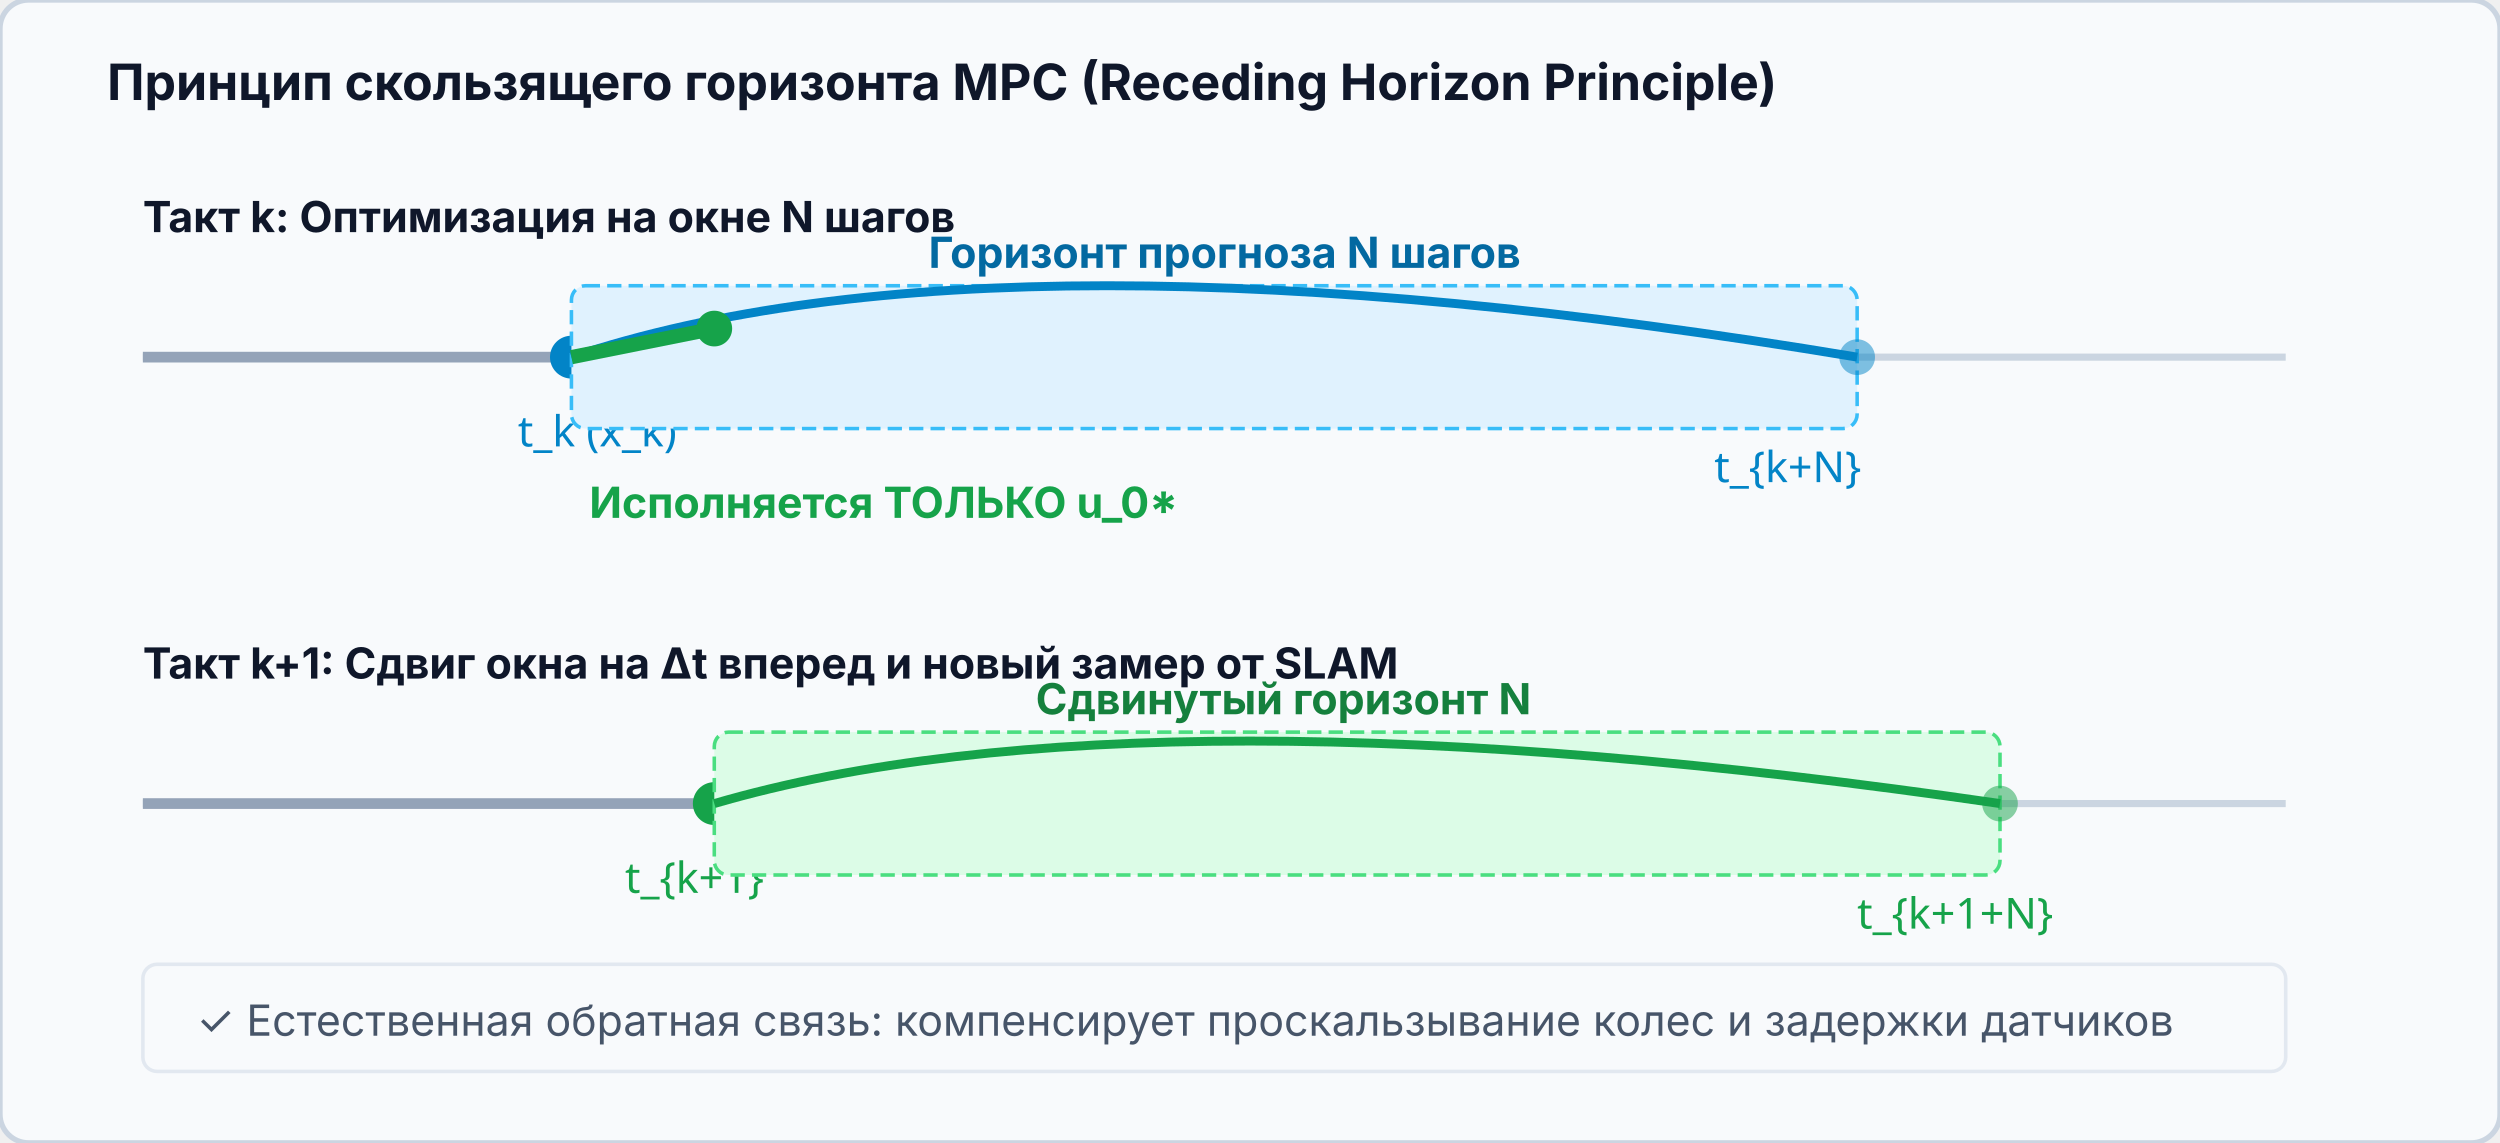
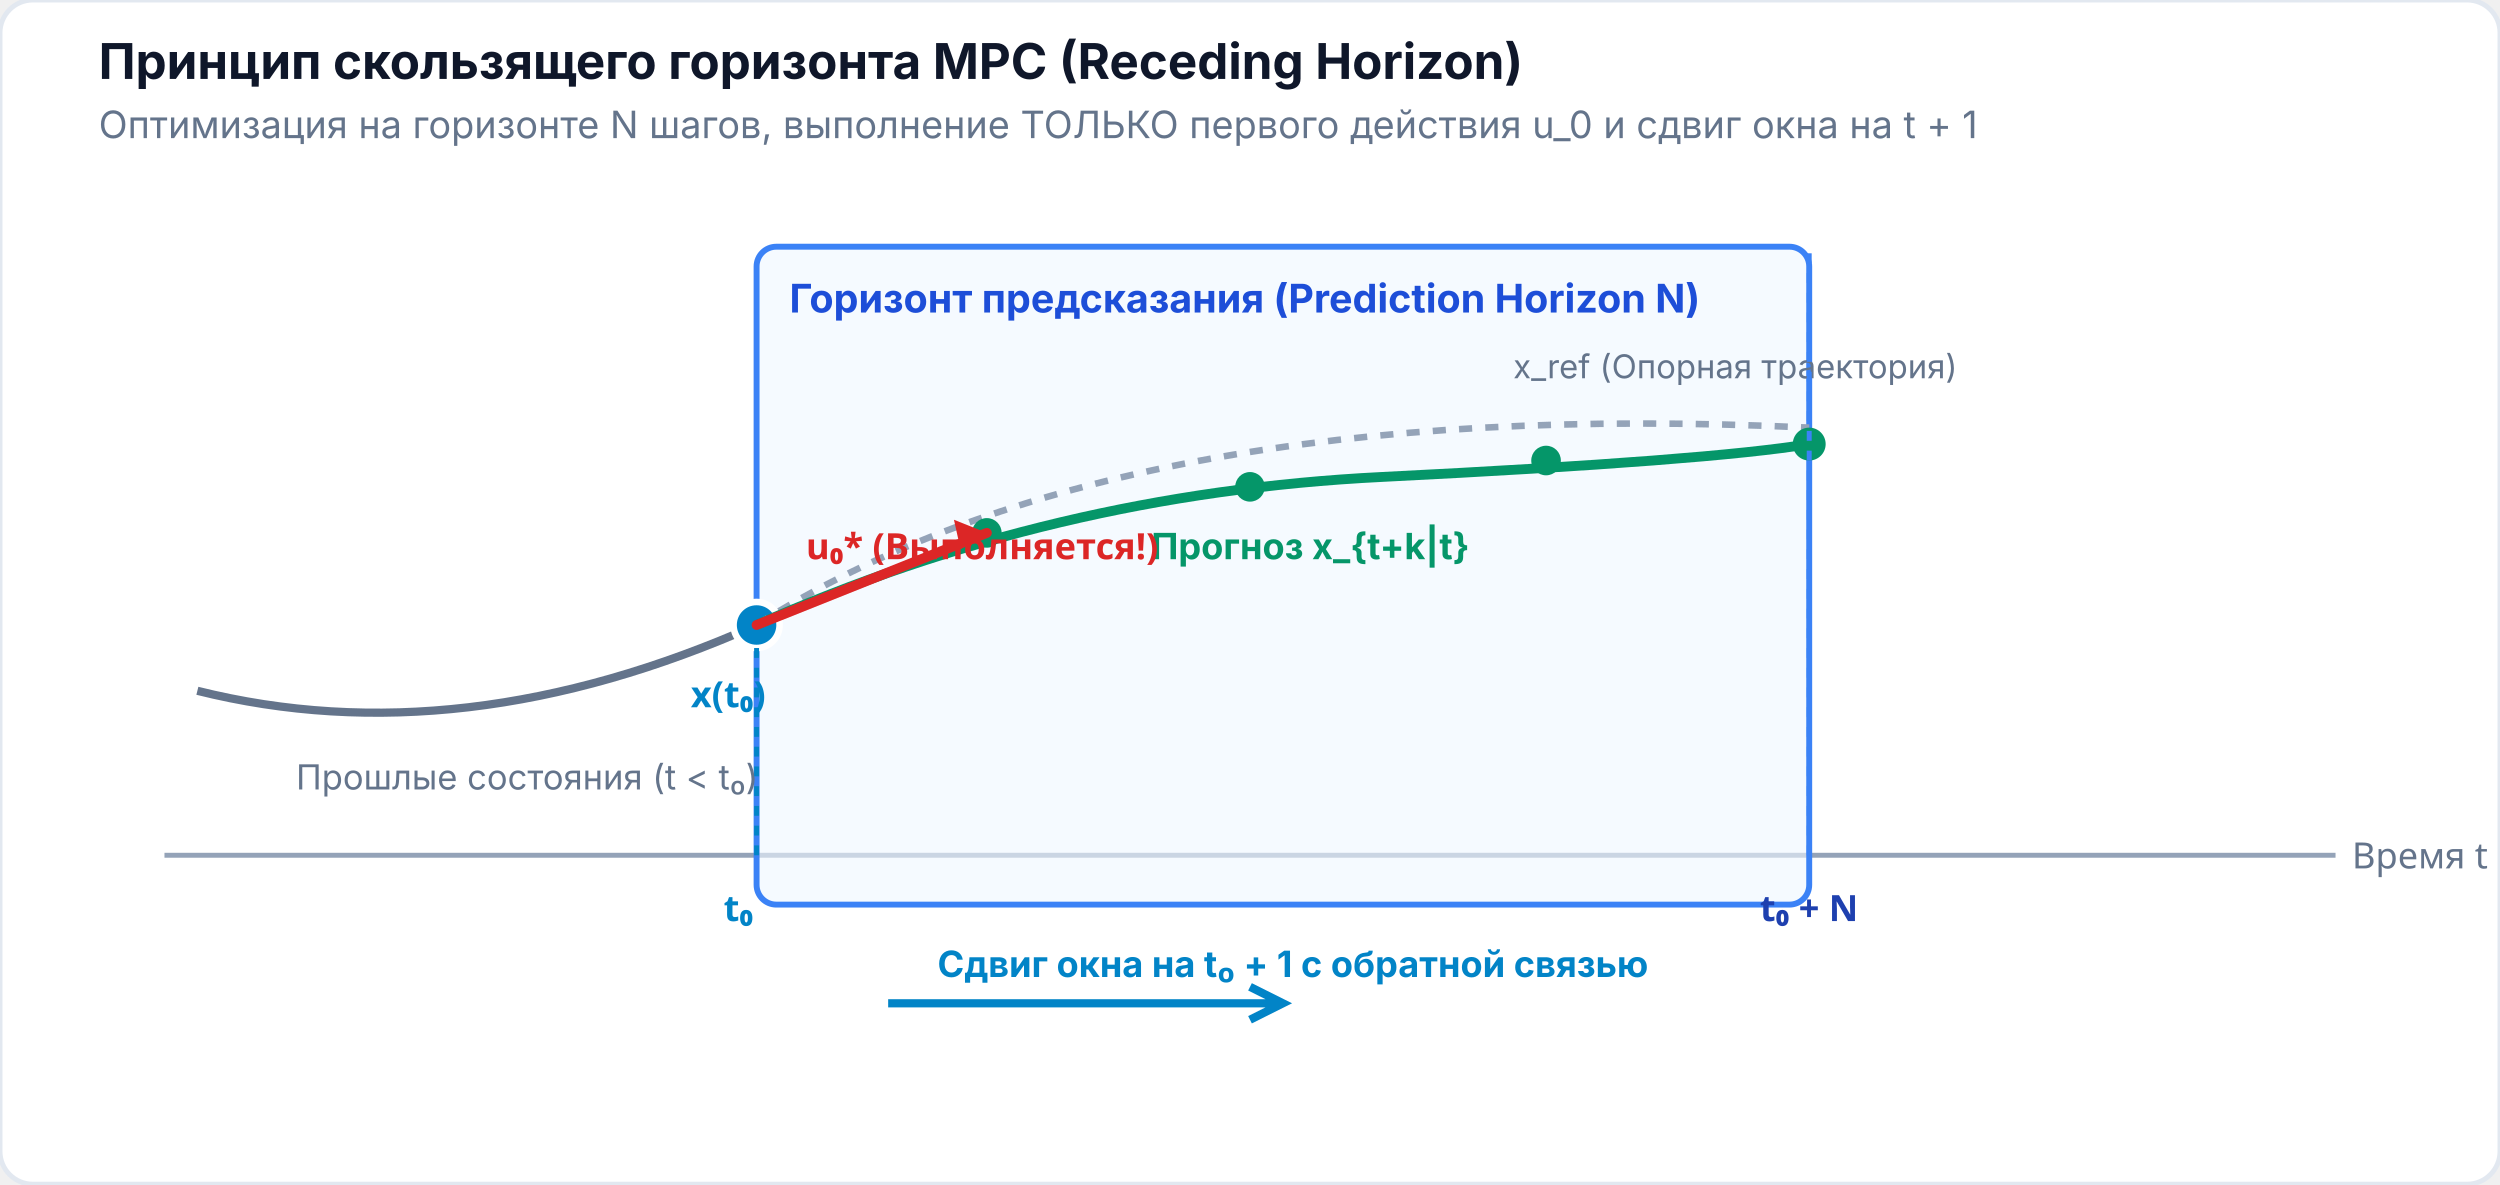
- <svg xmlns="http://www.w3.org/2000/svg" viewBox="0 0 700 320" width="100%" height="100%">
-   <rect width="100%" height="100%" rx="8" fill="#f8fafc" stroke="#cbd5e1" stroke-width="1.5" />
-   <text x="30" y="28" font-family="Inter" font-size="14" font-weight="700" fill="#0f172a">Принцип скользящего горизонта MPC (Receding Horizon Principle)</text>
-   <g transform="translate(40, 50)">
-     <text x="0" y="15" font-family="Inter" font-size="12" font-weight="700" fill="#0f172a">Такт k: Оптимизация на окне N шагов</text>
-     <line x1="0" y1="50" x2="600" y2="50" stroke="#cbd5e1" stroke-width="2" />
-     <path d="M0,50 L120,50" stroke="#94a3b8" stroke-width="3" />
-     <circle cx="120" cy="50" r="6" fill="#0284c7" />
-     <text x="105" y="75" font-family="JetBrains Mono" font-size="12" fill="#0284c7">t_k (x_k)</text>
-     <rect x="120" y="30" width="360" height="40" rx="4" fill="#e0f2fe" stroke="#38bdf8" stroke-dasharray="4 2" />
-     <path d="M120,50 Q240,10 480,50" stroke="#0284c7" stroke-width="2.5" fill="none" />
-     <circle cx="480" cy="50" r="5" fill="#0284c7" fill-opacity="0.5" />
-     <text x="440" y="85" font-family="JetBrains Mono" font-size="12" fill="#0284c7">t_{k+N}</text>
-     <text x="220" y="25" font-family="Inter" font-size="12" font-weight="700" fill="#0369a1">Горизонт прогноза N шагов</text>
-     <path d="M120,50 L160,42" stroke="#16a34a" stroke-width="4" />
-     <circle cx="160" cy="42" r="5" fill="#16a34a" />
-     <text x="125" y="95" font-family="Inter" font-size="12" font-weight="700" fill="#16a34a">Исполняется ТОЛЬКО u_0*</text>
+ <svg xmlns="http://www.w3.org/2000/svg" viewBox="0 0 760 360" width="100%" height="100%">
+   <rect width="100%" height="100%" rx="10" fill="#ffffff" stroke="#e2e8f0" stroke-width="1.5" />
+   <g transform="translate(30, 24)">
+     <text x="0" y="0" font-family="Inter, sans-serif" font-size="15" font-weight="700" fill="#0f172a">Принцип скользящего горизонта MPC (Receding Horizon)</text>
+     <text x="0" y="18" font-family="Inter, sans-serif" font-size="11.5" fill="#64748b">Оптимизация на горизонте N шагов, выполнение ТОЛЬКО первого действия u_0 и сдвиг окна на t + 1</text>
  </g>
-   <g transform="translate(40, 175)">
-     <text x="0" y="15" font-family="Inter" font-size="12" font-weight="700" fill="#0f172a">Такт k+1: Сдвиг окна на Δt вперед и новый замер от SLAM</text>
-     <line x1="0" y1="50" x2="600" y2="50" stroke="#cbd5e1" stroke-width="2" />
-     <path d="M0,50 L160,50" stroke="#94a3b8" stroke-width="3" />
-     <circle cx="160" cy="50" r="6" fill="#16a34a" />
-     <text x="135" y="75" font-family="JetBrains Mono" font-size="12" fill="#16a34a">t_{k+1}</text>
-     <rect x="160" y="30" width="360" height="40" rx="4" fill="#dcfce7" stroke="#4ade80" stroke-dasharray="4 2" />
-     <path d="M160,50 Q280,15 520,50" stroke="#16a34a" stroke-width="2.5" fill="none" />
-     <circle cx="520" cy="50" r="5" fill="#16a34a" fill-opacity="0.5" />
-     <text x="480" y="85" font-family="JetBrains Mono" font-size="12" fill="#16a34a">t_{k+1+N}</text>
-     <text x="250" y="25" font-family="Inter" font-size="12" font-weight="700" fill="#15803d">Сдвинутый горизонт N</text>
-     <rect x="0" y="95" width="600" height="30" rx="4" fill="#f8fafc" stroke="#e2e8f0" />
-     <text x="15" y="115" font-family="Inter" font-size="12" fill="#475569">✓ Естественная обратная связь: компенсирует проскальзывание колес и задержки датчиков</text>
+   <line x1="50" y1="260" x2="710" y2="260" stroke="#94a3b8" stroke-width="1.5" />
+   <text x="715" y="264" font-family="JetBrains Mono" font-size="11" fill="#64748b">Время t</text>
+   <rect x="230" y="75" width="320" height="200" fill="#eff6ff" fill-opacity="0.6" stroke="#3b82f6" stroke-width="1.8" rx="6" />
+   <text x="240" y="95" font-family="Inter" font-size="12" font-weight="700" fill="#1d4ed8">Горизонт предсказания (Prediction Horizon N)</text>
+   <path d="M60,210 Q140,230 230,190" stroke="#64748b" stroke-width="2.5" fill="none" />
+   <text x="90" y="240" font-family="Inter" font-size="10.5" fill="#64748b">Прошлые состояния (t &lt; t₀)</text>
+   <circle cx="230" cy="190" r="7" fill="#0284c7" stroke="#ffffff" stroke-width="2" />
+   <text x="210" y="215" font-family="JetBrains Mono" font-size="11" font-weight="700" fill="#0284c7">x(t₀)</text>
+   <line x1="230" y1="260" x2="230" y2="190" stroke="#0284c7" stroke-width="1.5" stroke-dasharray="3,3" />
+   <text x="220" y="280" font-family="JetBrains Mono" font-size="11" font-weight="700" fill="#0284c7">t₀</text>
+   <path d="M230,190 Q340,120 550,130" stroke="#94a3b8" stroke-width="2" stroke-dasharray="4,4" fill="none" />
+   <text x="460" y="115" font-family="Inter" font-size="10" fill="#64748b">x_ref (Опорная траектория)</text>
+   <path d="M230,190 Q320,150 420,145 T550,135" stroke="#059669" stroke-width="3" fill="none" />
+   <circle cx="300" cy="162" r="4.5" fill="#059669" />
+   <circle cx="380" cy="148" r="4.5" fill="#059669" />
+   <circle cx="470" cy="140" r="4.5" fill="#059669" />
+   <circle cx="550" cy="135" r="5" fill="#059669" />
+   <text x="350" y="170" font-family="Inter" font-size="11" font-weight="700" fill="#059669">Прогноз x_{t+k|t}</text>
+   <g transform="translate(230, 190)">
+     <line x1="0" y1="0" x2="70" y2="-28" stroke="#dc2626" stroke-width="3" stroke-linecap="round" />
+     <polygon points="70,-28 60,-32 62,-23" fill="#dc2626" />
+     <text x="15" y="-20" font-family="JetBrains Mono" font-size="11" font-weight="700" fill="#dc2626">u₀* (Выполняется!)</text>
+   </g>
+   <line x1="550" y1="260" x2="550" y2="75" stroke="#3b82f6" stroke-width="1.5" stroke-dasharray="3,3" />
+   <text x="535" y="280" font-family="JetBrains Mono" font-size="11" font-weight="700" fill="#1e40af">t₀ + N</text>
+   <g transform="translate(270, 305)">
+     <path d="M0,0 H120 M110,-5 L120,0 L110,5" stroke="#0284c7" stroke-width="2.5" fill="none" />
+     <text x="15" y="-8" font-family="Inter" font-size="11" font-weight="700" fill="#0284c7">Сдвиг окна на t₀ + 1 с обратной связью</text>
  </g>
</svg>
